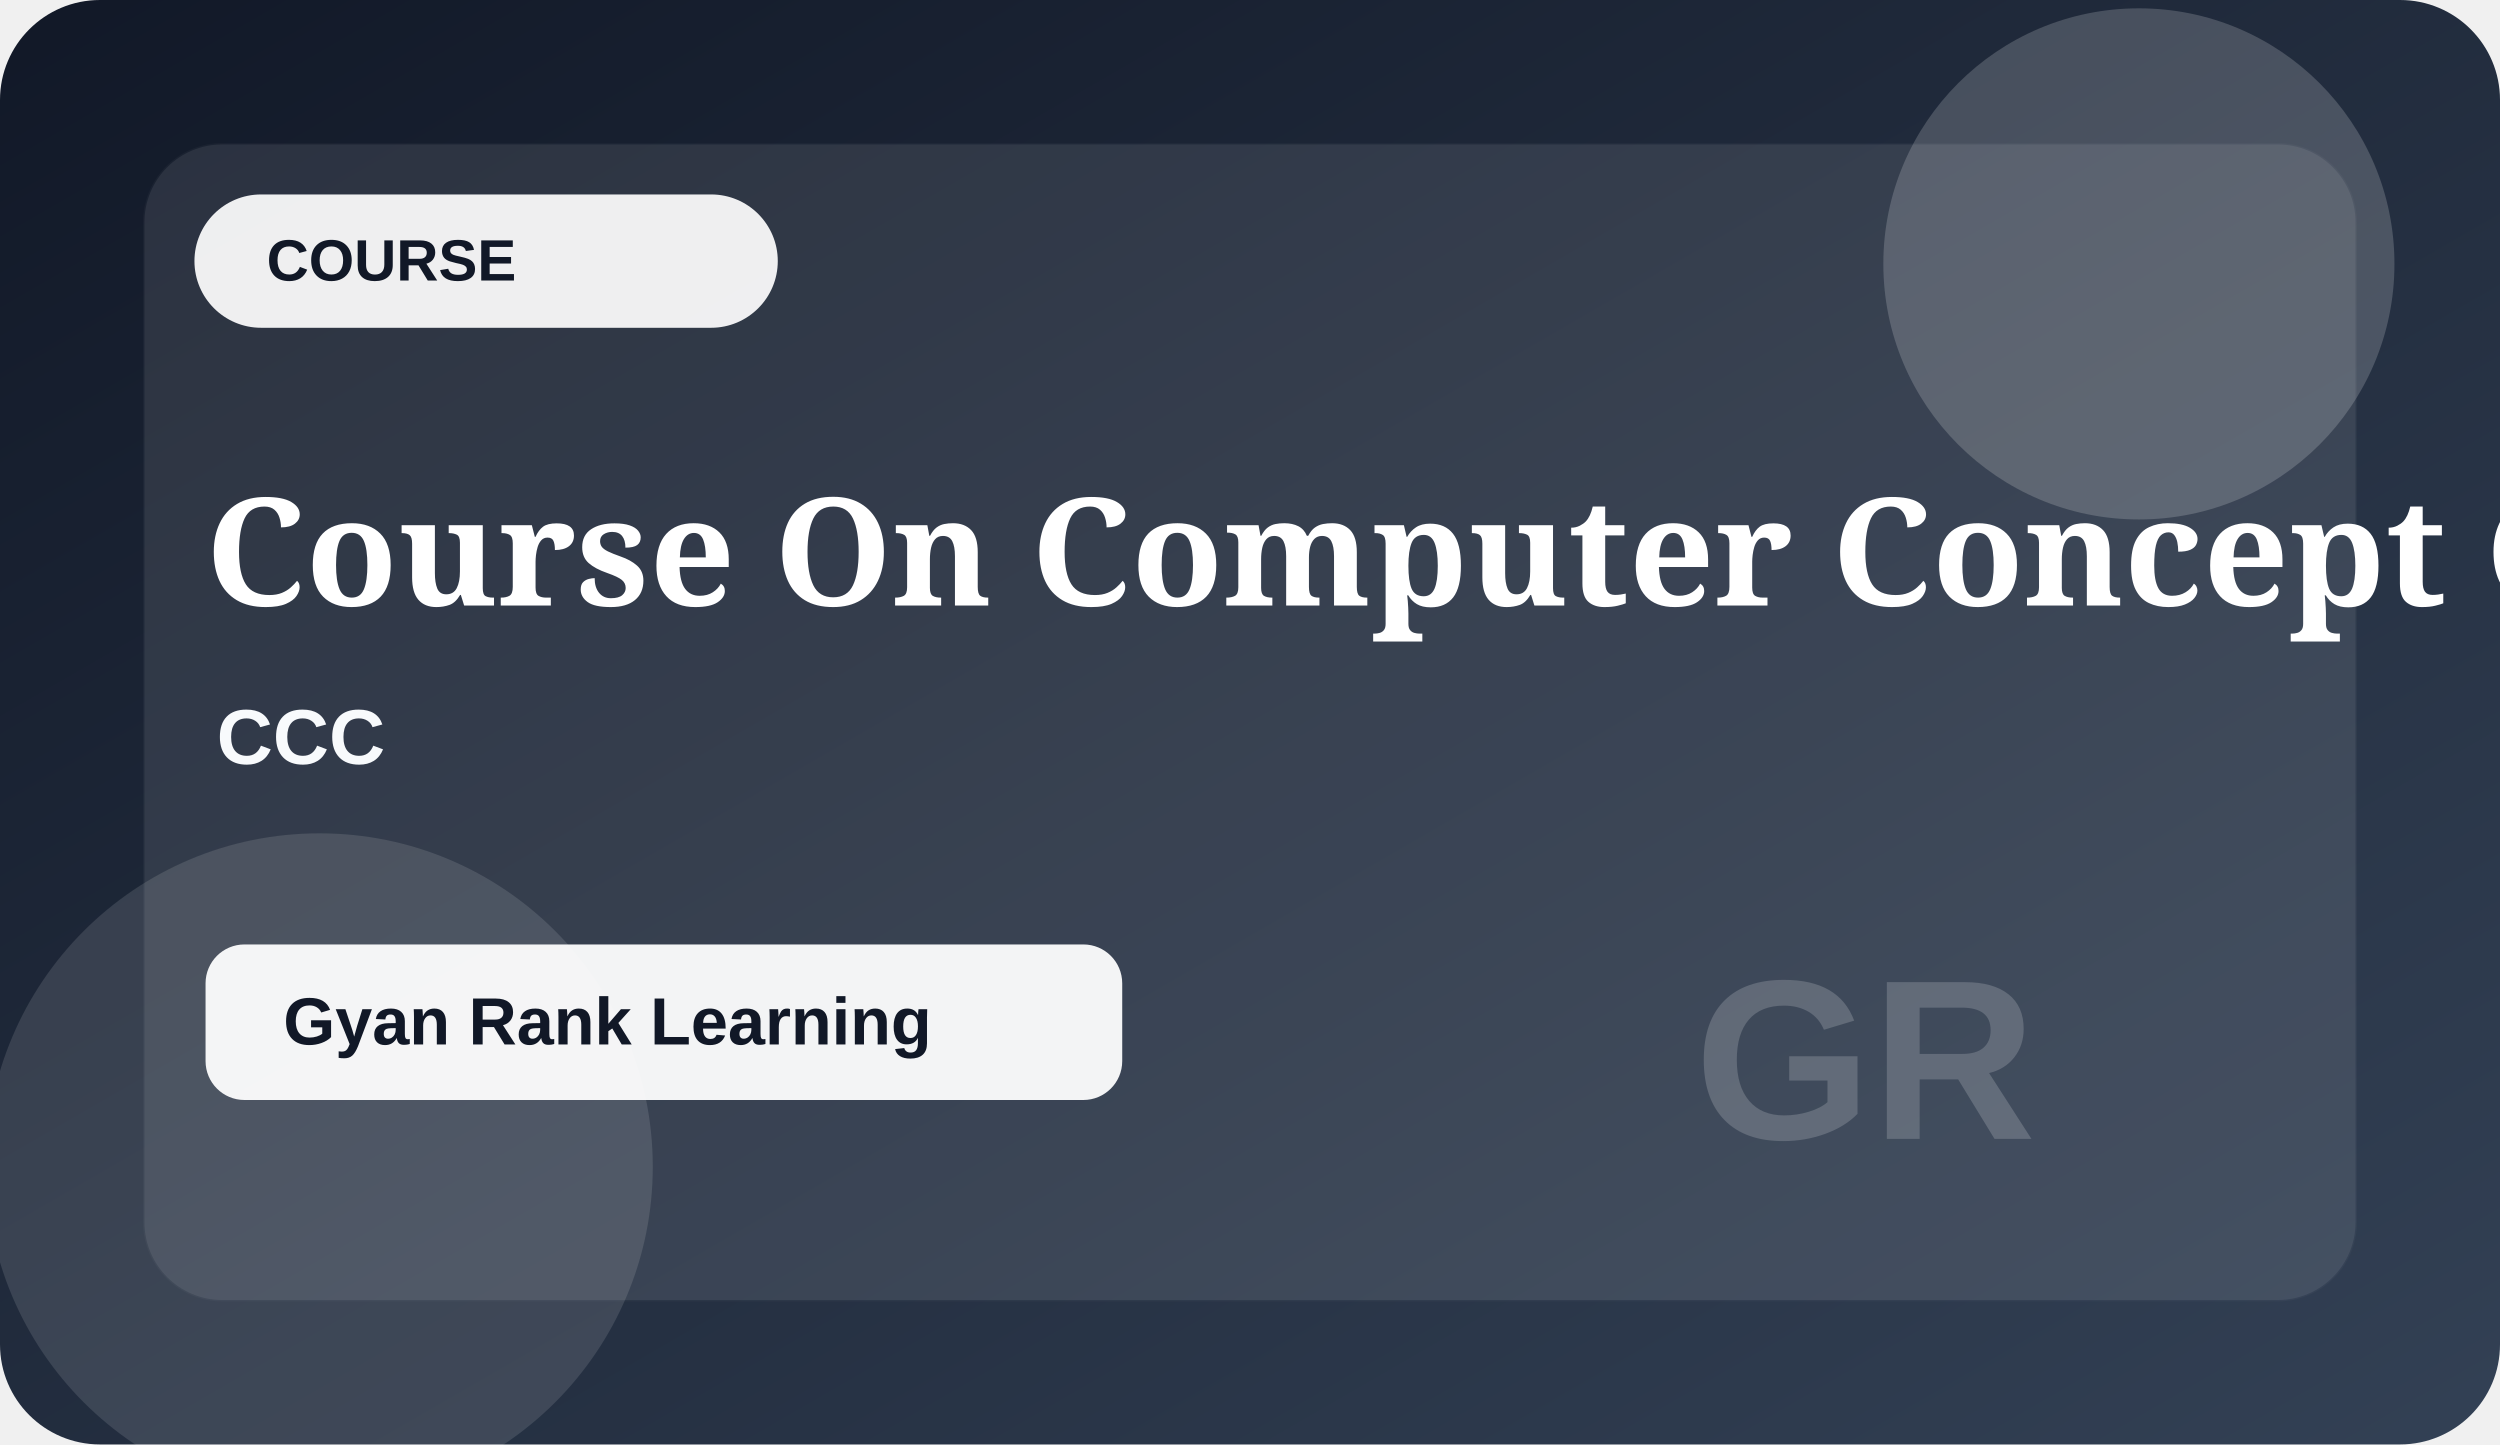
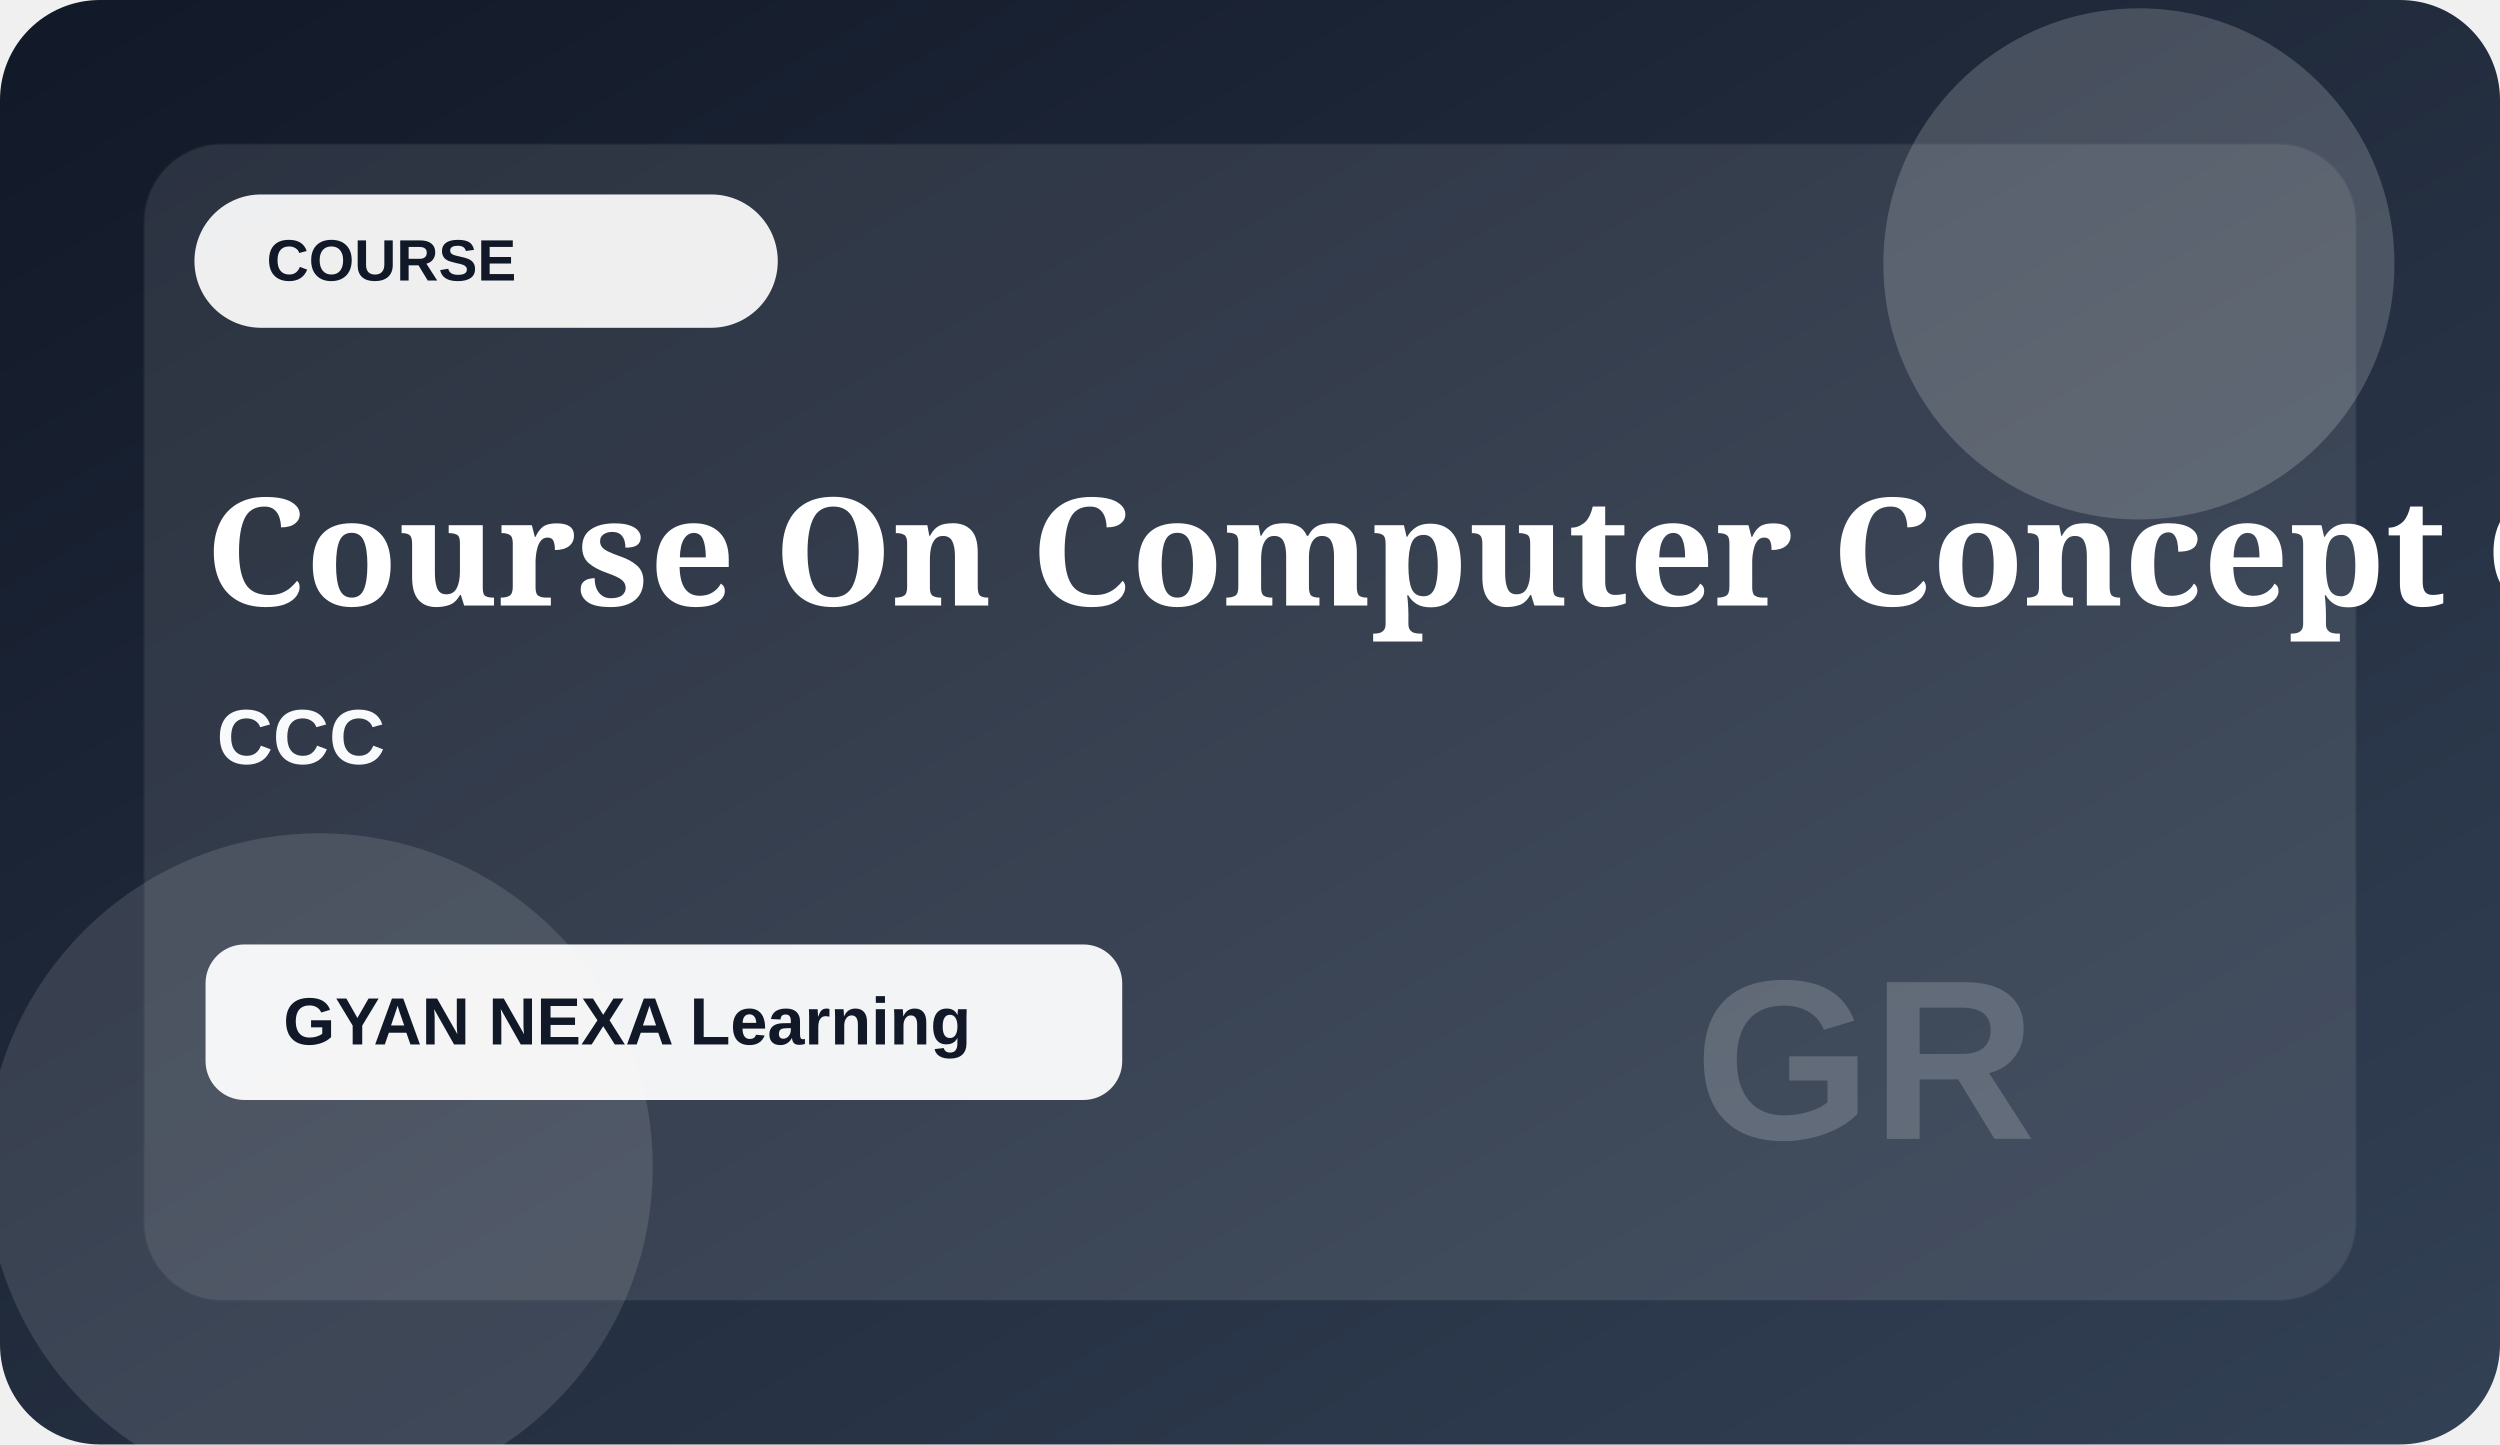
<svg xmlns="http://www.w3.org/2000/svg" width="900" height="520" viewBox="0 0 900 520">
  <defs>
    <linearGradient id="g" x1="0" y1="0" x2="1" y2="1">
      <stop stop-color="#111827" />
      <stop offset="1" stop-color="#334155" />
    </linearGradient>
  </defs>
  <rect width="900" height="520" rx="36" fill="url(#g)" />
  <circle cx="770" cy="95" r="92" fill="#ffffff" opacity=".18" />
  <circle cx="115" cy="420" r="120" fill="#ffffff" opacity=".12" />
  <rect x="52" y="52" width="796" height="416" rx="28" fill="#ffffff" opacity=".10" stroke="#ffffff" stroke-opacity=".28" />
  <rect x="70" y="70" width="210" height="48" rx="24" fill="#ffffff" opacity=".92" />
  <text x="96" y="101" font-family="Arial, sans-serif" font-size="21" font-weight="800" fill="#111827">COURSE</text>
  <text x="74" y="218" font-family="Georgia, serif" font-size="54" font-weight="800" fill="#ffffff">Course On Computer Concept CCC</text>
  <text x="78" y="275" font-family="Arial, sans-serif" font-size="28" font-weight="700" fill="#f8fafc">CCC</text>
  <rect x="74" y="340" width="330" height="56" rx="14" fill="#ffffff" opacity=".94" />
-   <text x="102" y="376" font-family="Arial, sans-serif" font-size="24" font-weight="800" fill="#111827">Gyan Rank Learning</text>
+   <text x="102" y="376" font-family="Arial, sans-serif" font-size="24" font-weight="800" fill="#111827">GYAN NEXA Learning</text>
  <text x="610" y="410" font-family="Arial, sans-serif" font-size="82" font-weight="900" fill="#ffffff" opacity=".18">GR</text>
</svg>
